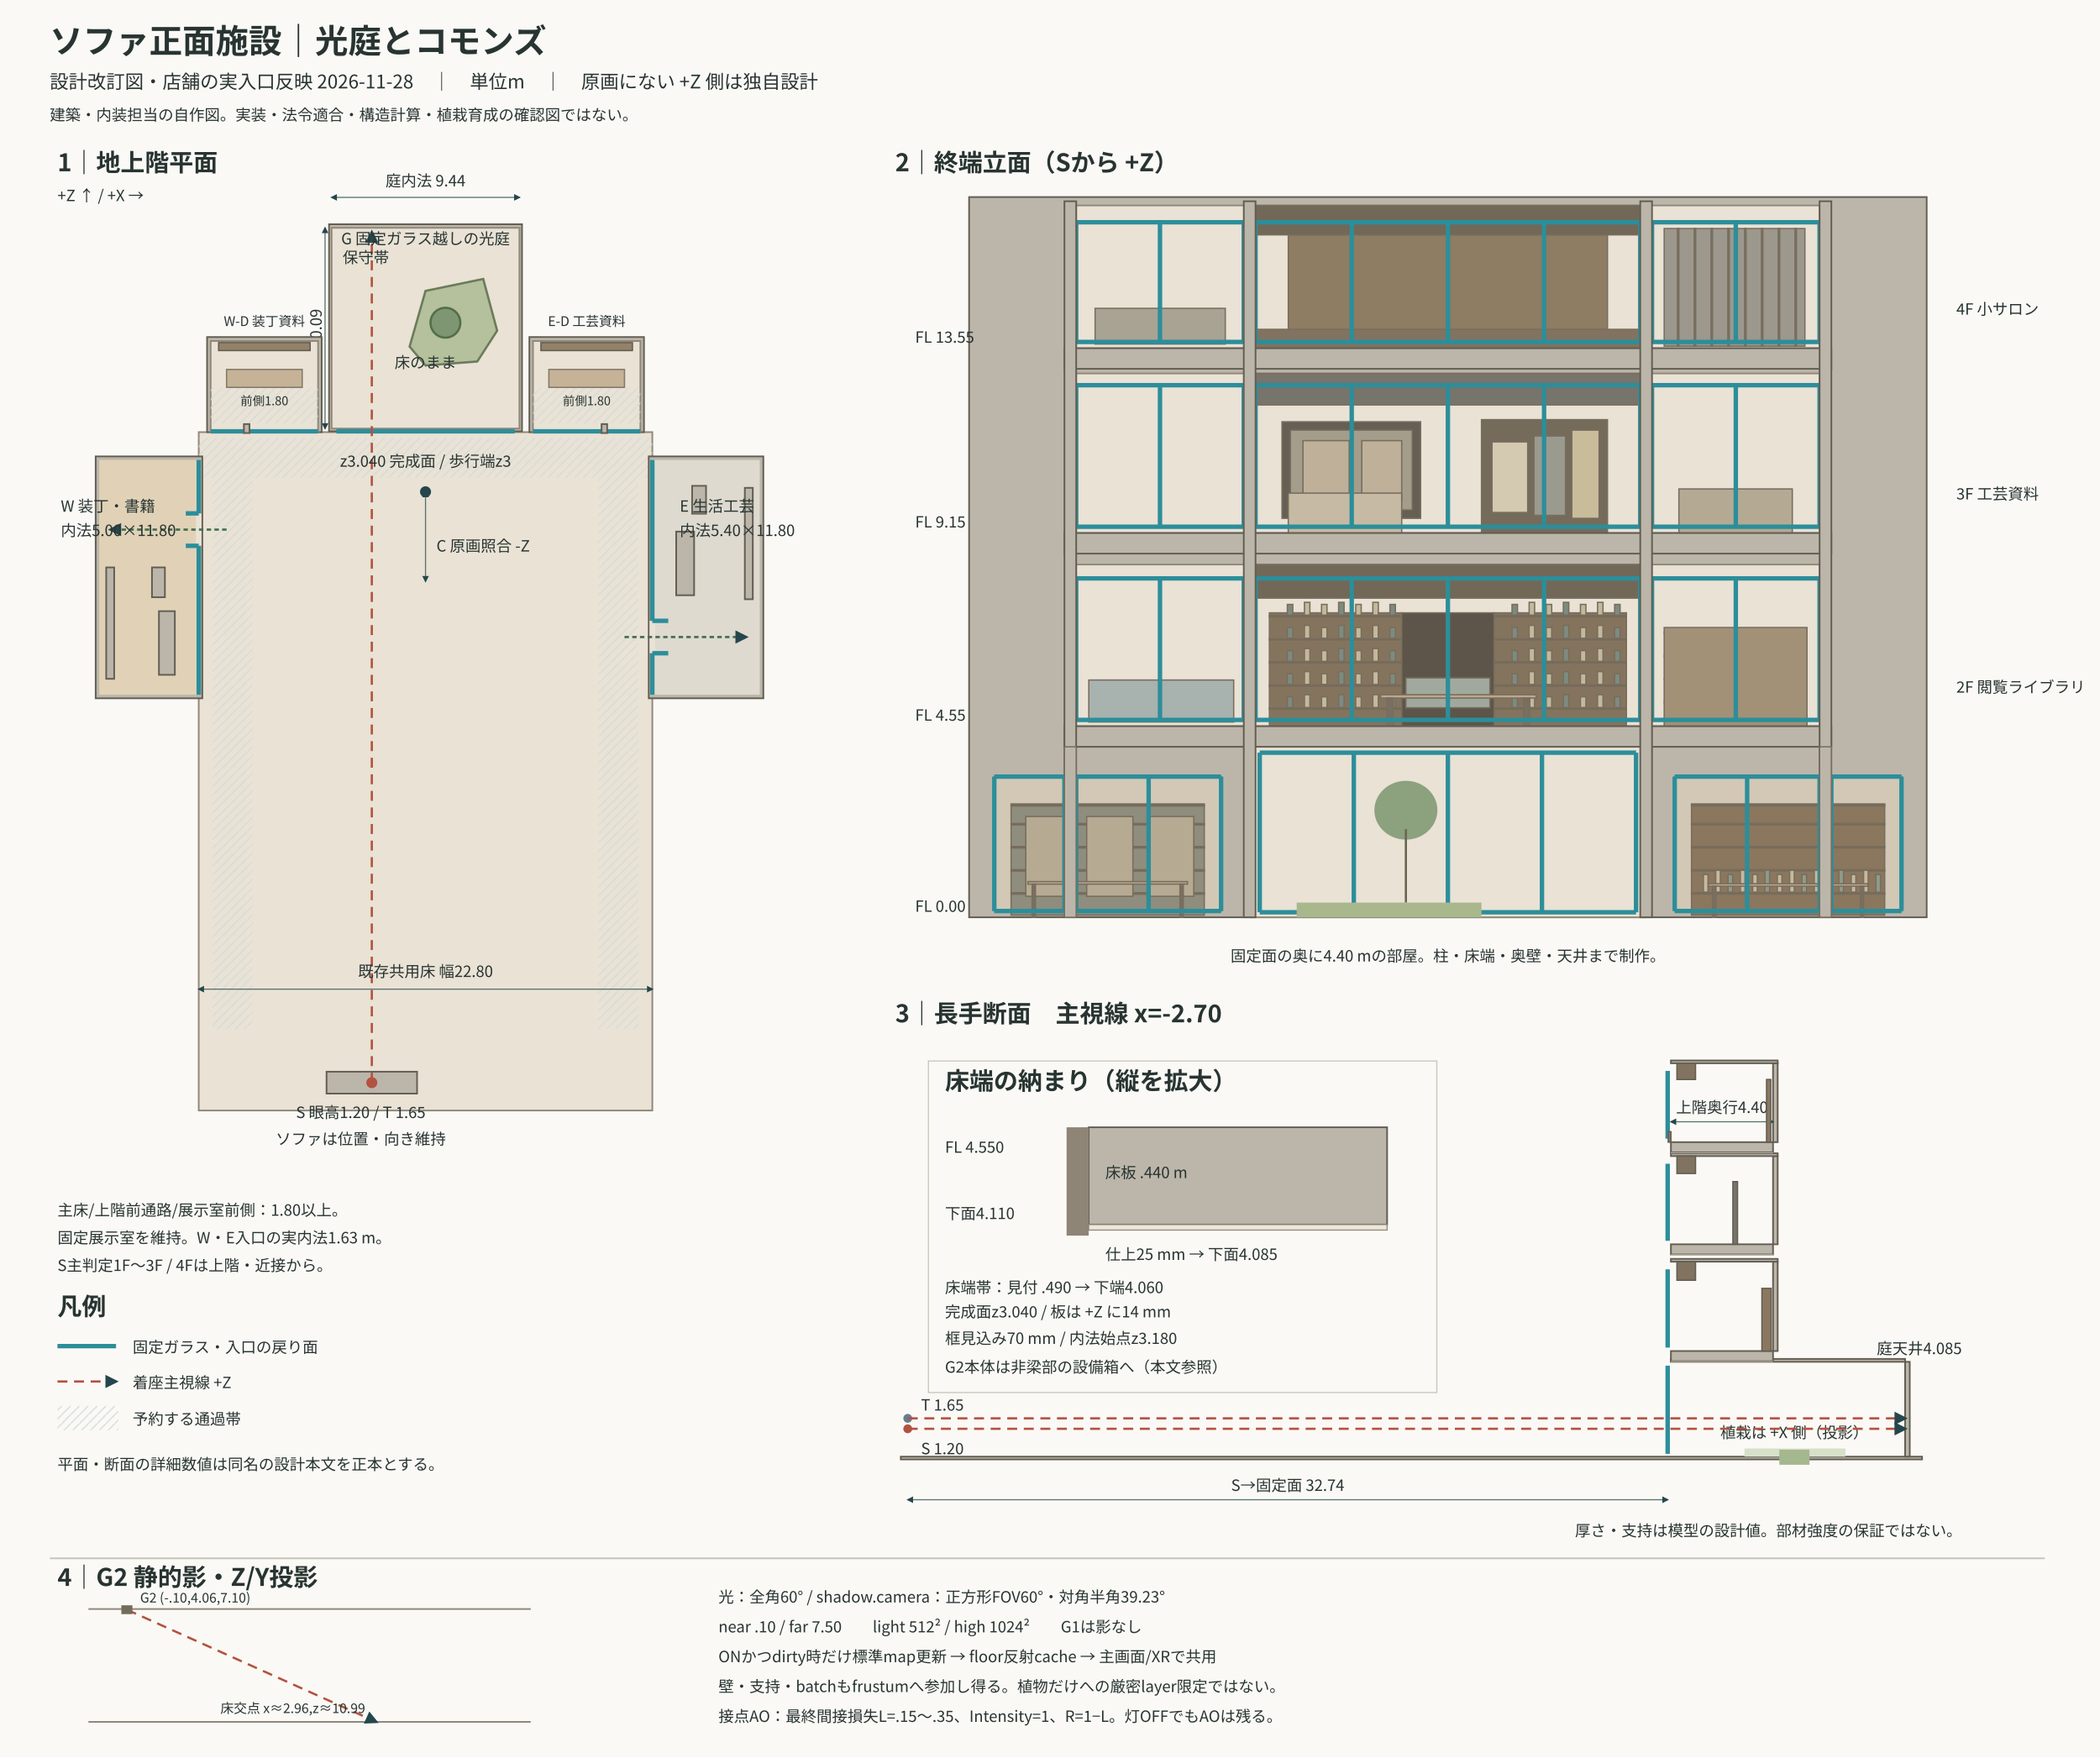
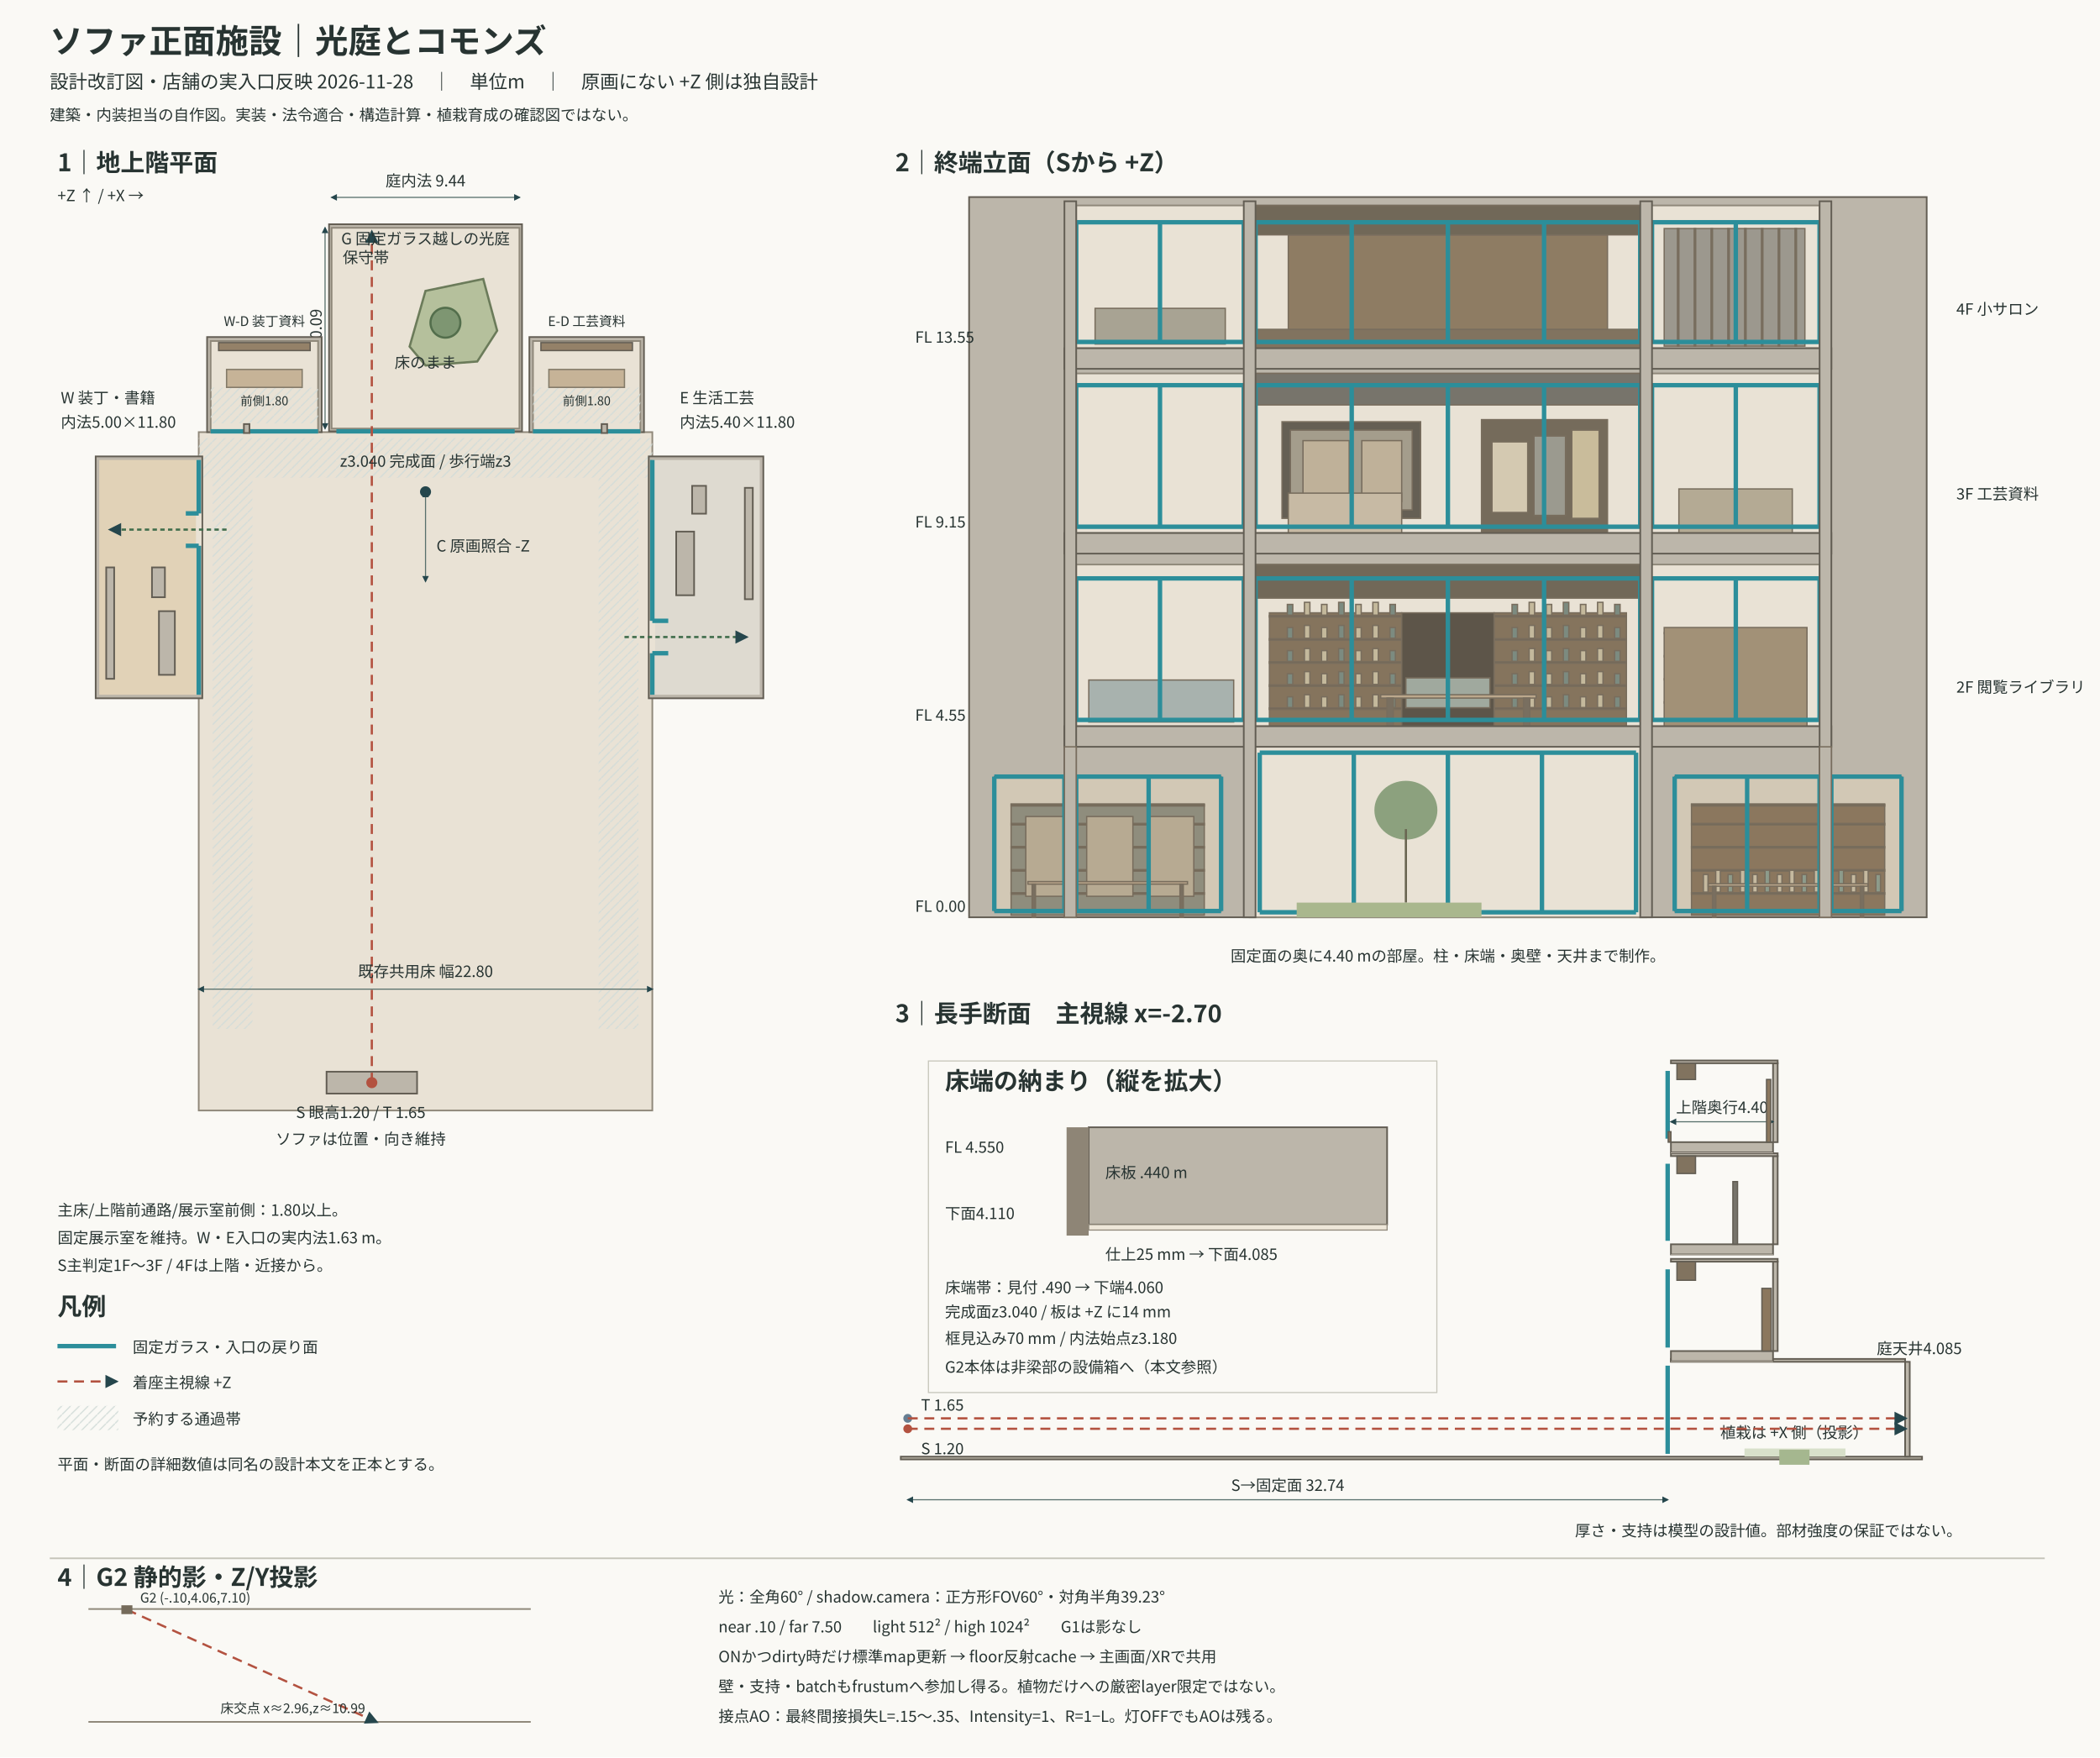
<svg xmlns="http://www.w3.org/2000/svg" width="1900" height="1590" viewBox="0 0 1900 1590">
  <defs>
    <marker id="a" viewBox="0 0 10 10" refX="8" refY="5" markerWidth="6" markerHeight="6" orient="auto-start-reverse">
      <path d="M0 0L10 5L0 10z" fill="#25464c" />
    </marker>
    <pattern id="h" width="8" height="8" patternUnits="userSpaceOnUse">
      <path d="M0 8L8 0" stroke="#d2dcd9" stroke-width="1" />
    </pattern>
  </defs>
  <style>text{font-family:"Hiragino Kaku Gothic ProN","Noto Sans CJK JP",sans-serif;fill:#283432;font-size:17px} .small{font-size:14px} .title{font-size:30px;font-weight:700}.head{font-size:22px;font-weight:700}.dim{stroke:#58706c;stroke-width:1;fill:none;marker-start:url(#a);marker-end:url(#a)}.wall{fill:#bcb6aa;stroke:#625d53;stroke-width:1.5}.glass{stroke:#2c8e9a;stroke-width:4;fill:none}.floor{fill:#e9e2d5;stroke:#8f887a;stroke-width:1.5}.sight{stroke:#b35240;stroke-width:2;stroke-dasharray:9 6;fill:none;marker-end:url(#a)}</style>
  <rect width="1900" height="1590" fill="#faf9f5" />
  <text x="45.0" y="48.0" class="title" text-anchor="start">ソファ正面施設｜光庭とコモンズ</text>
  <text x="45.0" y="80.0" class="" text-anchor="start">設計改訂図・店舗の実入口反映 2026-11-28　｜　単位m　｜　原画にない +Z 側は独自設計</text>
  <text x="45.0" y="109.0" class="small" text-anchor="start">建築・内装担当の自作図。実装・法令適合・構造計算・植栽育成の確認図ではない。</text>
  <text x="52.0" y="155.0" class="head" text-anchor="start">1｜地上階平面</text>
  <text x="52.0" y="182.0" class="small" text-anchor="start">+Z ↑ / +X →</text>
  <rect x="179.80" y="391.00" width="410.40" height="613.80" class="floor" />
  <rect x="297.70" y="202.90" width="174.60" height="187.38" class="wall" />
  <rect x="300.04" y="206.14" width="169.92" height="181.62" class="floor" />
  <line x1="304.36" y1="390.28" x2="465.64" y2="390.28" class="glass" />
  <polygon points="370.60,313.60 385.00,330.70 431.80,327.10 449.80,299.20 437.20,252.40 385.00,263.20" fill="#b5c09c" stroke="#6b7b5a" stroke-width="2" />
  <circle cx="403.00" cy="292.00" r="13.50" fill="#7e9672" stroke="#536e4c" stroke-width="2" />
  <rect x="391.30" y="280.30" width="23.40" height="23.40" class="" fill="none" />
  <rect x="179.80" y="396.40" width="410.40" height="36.00" class="" fill="url(#h)" />
  <rect x="192.40" y="432.40" width="36.00" height="498.60" class="" fill="url(#h)" />
  <rect x="541.60" y="432.40" width="36.00" height="498.60" class="" fill="url(#h)" />
  <rect x="86.56" y="412.96" width="96.48" height="218.88" class="wall" />
  <rect x="89.80" y="416.20" width="90.00" height="212.40" class="" fill="#e1d2b7" />
  <rect x="177.30" y="464.53" width="5.00" height="29.34" fill="#e9e2d5" />
  <line x1="179.80" y1="628.60" x2="179.80" y2="493.87" class="glass" />
  <line x1="179.80" y1="464.53" x2="179.80" y2="416.20" class="glass" />
  <line x1="179.80" y1="464.53" x2="168.10" y2="464.53" class="glass" />
  <line x1="179.80" y1="493.87" x2="168.10" y2="493.87" class="glass" />
  <line x1="205" y1="479.20" x2="100" y2="479.20" stroke="#416d4c" stroke-width="2" stroke-dasharray="4 3" marker-end="url(#a)" />
  <rect x="586.96" y="412.96" width="103.68" height="218.88" class="wall" />
  <rect x="590.20" y="416.20" width="97.20" height="212.40" class="" fill="#dedad0" />
  <rect x="587.70" y="561.73" width="5.00" height="29.34" fill="#e9e2d5" />
  <line x1="590.20" y1="628.60" x2="590.20" y2="591.07" class="glass" />
  <line x1="590.20" y1="561.73" x2="590.20" y2="416.20" class="glass" />
  <line x1="590.20" y1="561.73" x2="604.60" y2="561.73" class="glass" />
  <line x1="590.20" y1="591.07" x2="604.60" y2="591.07" class="glass" />
  <line x1="565" y1="576.40" x2="675" y2="576.40" stroke="#416d4c" stroke-width="2" stroke-dasharray="4 3" marker-end="url(#a)" />
  <rect x="143.80" y="553.00" width="14.40" height="57.60" class="wall" />
  <rect x="137.50" y="513.40" width="11.70" height="27.00" class="wall" />
  <rect x="96.10" y="513.40" width="7.20" height="100.80" class="wall" />
  <rect x="611.80" y="481.00" width="16.20" height="57.60" class="wall" />
  <rect x="626.20" y="439.60" width="12.60" height="25.20" class="wall" />
  <rect x="673.90" y="441.40" width="7.20" height="100.80" class="wall" />
  <rect x="295.45" y="969.70" width="81.90" height="19.80" class="wall" />
  <circle cx="336.40" cy="979.60" r="5" fill="#b35240" />
  <line x1="336.40" y1="979.60" x2="336.40" y2="210.10" class="sight" />
  <text x="326.4" y="1011.6" class="small" text-anchor="middle">S 眼高1.20 / T 1.65</text>
  <text x="326.4" y="1035.6" class="small" text-anchor="middle">ソファは位置・向き維持</text>
  <circle cx="385.00" cy="445.00" r="5" fill="#25464c" />
  <line x1="385.00" y1="445.00" x2="385.00" y2="526.00" class="dim" />
  <text x="394.9" y="499.0" class="small" text-anchor="start">C 原画照合 -Z</text>
-   <text x="55.0" y="463.0" class="small" text-anchor="start">W 装丁・書籍</text>
-   <text x="55.0" y="485.0" class="small" text-anchor="start">内法5.00×11.80</text>
-   <text x="615.0" y="463.0" class="small" text-anchor="start">E 生活工芸</text>
-   <text x="615.0" y="485.0" class="small" text-anchor="start">内法5.40×11.80</text>
+   <text x="55.0" y="365.0" class="small" text-anchor="start">W 装丁・書籍</text>
+   <text x="55.0" y="387.0" class="small" text-anchor="start">内法5.00×11.80</text>
+   <text x="615.0" y="365.0" class="small" text-anchor="start">E 生活工芸</text>
+   <text x="615.0" y="387.0" class="small" text-anchor="start">内法5.40×11.80</text>
  <text x="385.0" y="221.0" class="small" text-anchor="middle">G 固定ガラス越しの光庭</text>
  <text x="385.0" y="422.3" class="small" text-anchor="middle">z3.040 完成面 / 歩行端z3</text>
  <text x="385.0" y="333.0" class="small" text-anchor="middle">床のまま</text>
  <text x="331.0" y="238.0" class="small" text-anchor="middle">保守帯</text>
  <line x1="179.80" y1="895.00" x2="590.20" y2="895.00" class="dim" />
  <text x="385.0" y="884.0" class="small" text-anchor="middle">既存共用床 幅22.80</text>
  <line x1="300.04" y1="178.60" x2="469.96" y2="178.60" class="dim" />
  <text x="385.0" y="168.6" class="small" text-anchor="middle">庭内法 9.44</text>
  <line x1="294.1" y1="387.76" x2="294.1" y2="206.14" class="dim" />
  <text x="291" y="297" class="small" text-anchor="middle" transform="rotate(-90 291 297)">10.09</text>
  <text x="52.0" y="1100.0" class="small" text-anchor="start">主床/上階前通路/展示室前側：1.80以上。</text>
  <text x="52.0" y="1125.0" class="small" text-anchor="start">固定展示室を維持。W・E入口の実内法1.63 m。</text>
  <text x="52.0" y="1150.0" class="small" text-anchor="start">S主判定1F〜3F / 4Fは上階・近接から。</text>
  <text x="52.0" y="1190.0" class="head" text-anchor="start">凡例</text>
  <line x1="52.00" y1="1218.00" x2="105.00" y2="1218.00" class="glass" />
  <text x="120.0" y="1224.0" class="small" text-anchor="start">固定ガラス・入口の戻り面</text>
  <line x1="52.00" y1="1250.00" x2="105.00" y2="1250.00" class="sight" />
  <text x="120.0" y="1256.0" class="small" text-anchor="start">着座主視線 +Z</text>
  <rect x="52.00" y="1272.00" width="55.00" height="22.00" class="" fill="url(#h)" />
  <text x="120.0" y="1289.0" class="small" text-anchor="start">予約する通過帯</text>
  <text x="52.0" y="1330.0" class="small" text-anchor="start">平面・断面の詳細数値は同名の設計本文を正本とする。</text>
  <text x="810.0" y="155.0" class="head" text-anchor="start">2｜終端立面（Sから +Z）</text>
  <rect x="876.80" y="178.30" width="866.40" height="651.70" class="wall" />
  <rect x="1130.64" y="674.77" width="358.72" height="155.23" class="floor" />
  <line x1="1139.76" y1="681.04" x2="1480.24" y2="681.04" class="glass" />
  <line x1="1139.76" y1="825.44" x2="1480.24" y2="825.44" class="glass" />
  <line x1="1480.24" y1="825.44" x2="1480.24" y2="681.04" class="glass" />
  <line x1="1395.12" y1="825.44" x2="1395.12" y2="681.04" class="glass" />
  <line x1="1310.00" y1="825.44" x2="1310.00" y2="681.04" class="glass" />
  <line x1="1224.88" y1="825.44" x2="1224.88" y2="681.04" class="glass" />
  <line x1="1139.76" y1="825.44" x2="1139.76" y2="681.04" class="glass" />
  <ellipse cx="1272.00" cy="733.10" rx="28.50" ry="26.60" fill="#8ca17e" />
  <line x1="1272.00" y1="816.70" x2="1272.00" y2="750.20" class="" stroke="#6a6652" stroke-width="2" />
  <rect x="1173.20" y="816.70" width="167.20" height="13.30" class="" fill="#a9b78d" />
  <rect x="973.70" y="510.80" width="672.60" height="146.30" class="floor" />
  <rect x="1505.70" y="634.87" width="129.20" height="1.33" fill="#847761" stroke="#837a68" stroke-width="1" />
  <rect x="1505.70" y="613.97" width="129.20" height="1.33" fill="#847761" stroke="#837a68" stroke-width="1" />
  <rect x="1505.70" y="593.07" width="129.20" height="1.33" fill="#847761" stroke="#837a68" stroke-width="1" />
  <rect x="1505.70" y="572.17" width="129.20" height="1.33" fill="#847761" stroke="#837a68" stroke-width="1" />
  <g id="refined-reading-joinery">
    <rect x="1505.700" y="567.800" width="129.200" height="89.300" fill="#a29177" stroke="#786d5d" stroke-width="1.2" />
    <rect x="1351.800" y="554.500" width="119.700" height="102.600" fill="#85745d" stroke="#786d5d" stroke-width="1.2" />
    <rect x="1351.800" y="640.570" width="119.700" height="1.330" fill="#625646" stroke="#786d5d" stroke-width="1.2" />
    <rect x="1460.860" y="630.500" width="4.940" height="9.690" fill="#7c8b80" stroke="#786d5d" stroke-width="1.2" />
    <rect x="1445.389" y="628.600" width="4.940" height="11.590" fill="#c4b99c" stroke="#786d5d" stroke-width="1.2" />
    <rect x="1429.917" y="630.500" width="4.940" height="9.690" fill="#c4b99c" stroke="#786d5d" stroke-width="1.2" />
    <rect x="1414.446" y="628.600" width="4.940" height="11.590" fill="#7c8b80" stroke="#786d5d" stroke-width="1.2" />
    <rect x="1398.974" y="630.500" width="4.940" height="9.690" fill="#c4b99c" stroke="#786d5d" stroke-width="1.2" />
    <rect x="1383.503" y="628.600" width="4.940" height="11.590" fill="#c4b99c" stroke="#786d5d" stroke-width="1.2" />
    <rect x="1368.031" y="630.500" width="4.940" height="9.690" fill="#7c8b80" stroke="#786d5d" stroke-width="1.2" />
    <rect x="1351.800" y="619.670" width="119.700" height="1.330" fill="#625646" stroke="#786d5d" stroke-width="1.2" />
    <rect x="1460.860" y="609.600" width="4.940" height="9.690" fill="#7c8b80" stroke="#786d5d" stroke-width="1.2" />
    <rect x="1445.389" y="607.700" width="4.940" height="11.590" fill="#c4b99c" stroke="#786d5d" stroke-width="1.2" />
    <rect x="1429.917" y="609.600" width="4.940" height="9.690" fill="#c4b99c" stroke="#786d5d" stroke-width="1.2" />
    <rect x="1414.446" y="607.700" width="4.940" height="11.590" fill="#7c8b80" stroke="#786d5d" stroke-width="1.2" />
    <rect x="1398.974" y="609.600" width="4.940" height="9.690" fill="#c4b99c" stroke="#786d5d" stroke-width="1.2" />
    <rect x="1383.503" y="607.700" width="4.940" height="11.590" fill="#c4b99c" stroke="#786d5d" stroke-width="1.2" />
    <rect x="1368.031" y="609.600" width="4.940" height="9.690" fill="#7c8b80" stroke="#786d5d" stroke-width="1.2" />
    <rect x="1351.800" y="598.770" width="119.700" height="1.330" fill="#625646" stroke="#786d5d" stroke-width="1.2" />
    <rect x="1460.860" y="588.700" width="4.940" height="9.690" fill="#7c8b80" stroke="#786d5d" stroke-width="1.2" />
    <rect x="1445.389" y="586.800" width="4.940" height="11.590" fill="#c4b99c" stroke="#786d5d" stroke-width="1.2" />
    <rect x="1429.917" y="588.700" width="4.940" height="9.690" fill="#c4b99c" stroke="#786d5d" stroke-width="1.2" />
    <rect x="1414.446" y="586.800" width="4.940" height="11.590" fill="#7c8b80" stroke="#786d5d" stroke-width="1.2" />
    <rect x="1398.974" y="588.700" width="4.940" height="9.690" fill="#c4b99c" stroke="#786d5d" stroke-width="1.2" />
    <rect x="1383.503" y="586.800" width="4.940" height="11.590" fill="#c4b99c" stroke="#786d5d" stroke-width="1.2" />
    <rect x="1368.031" y="588.700" width="4.940" height="9.690" fill="#7c8b80" stroke="#786d5d" stroke-width="1.2" />
    <rect x="1351.800" y="577.870" width="119.700" height="1.330" fill="#625646" stroke="#786d5d" stroke-width="1.2" />
    <rect x="1460.860" y="567.800" width="4.940" height="9.690" fill="#7c8b80" stroke="#786d5d" stroke-width="1.2" />
    <rect x="1445.389" y="565.900" width="4.940" height="11.590" fill="#c4b99c" stroke="#786d5d" stroke-width="1.2" />
    <rect x="1429.917" y="567.800" width="4.940" height="9.690" fill="#c4b99c" stroke="#786d5d" stroke-width="1.2" />
    <rect x="1414.446" y="565.900" width="4.940" height="11.590" fill="#7c8b80" stroke="#786d5d" stroke-width="1.2" />
    <rect x="1398.974" y="567.800" width="4.940" height="9.690" fill="#c4b99c" stroke="#786d5d" stroke-width="1.2" />
    <rect x="1383.503" y="565.900" width="4.940" height="11.590" fill="#c4b99c" stroke="#786d5d" stroke-width="1.2" />
    <rect x="1368.031" y="567.800" width="4.940" height="9.690" fill="#7c8b80" stroke="#786d5d" stroke-width="1.2" />
    <rect x="1351.800" y="556.970" width="119.700" height="1.330" fill="#625646" stroke="#786d5d" stroke-width="1.2" />
    <rect x="1460.860" y="546.900" width="4.940" height="9.690" fill="#7c8b80" stroke="#786d5d" stroke-width="1.2" />
    <rect x="1445.389" y="545.000" width="4.940" height="11.590" fill="#c4b99c" stroke="#786d5d" stroke-width="1.2" />
    <rect x="1429.917" y="546.900" width="4.940" height="9.690" fill="#c4b99c" stroke="#786d5d" stroke-width="1.2" />
    <rect x="1414.446" y="545.000" width="4.940" height="11.590" fill="#7c8b80" stroke="#786d5d" stroke-width="1.2" />
    <rect x="1398.974" y="546.900" width="4.940" height="9.690" fill="#c4b99c" stroke="#786d5d" stroke-width="1.2" />
    <rect x="1383.503" y="545.000" width="4.940" height="11.590" fill="#c4b99c" stroke="#786d5d" stroke-width="1.2" />
    <rect x="1368.031" y="546.900" width="4.940" height="9.690" fill="#7c8b80" stroke="#786d5d" stroke-width="1.2" />
    <rect x="1148.500" y="554.500" width="119.700" height="102.600" fill="#85745d" stroke="#786d5d" stroke-width="1.2" />
    <rect x="1148.500" y="640.570" width="119.700" height="1.330" fill="#625646" stroke="#786d5d" stroke-width="1.2" />
    <rect x="1257.560" y="630.500" width="4.940" height="9.690" fill="#7c8b80" stroke="#786d5d" stroke-width="1.2" />
    <rect x="1242.089" y="628.600" width="4.940" height="11.590" fill="#c4b99c" stroke="#786d5d" stroke-width="1.2" />
    <rect x="1226.617" y="630.500" width="4.940" height="9.690" fill="#c4b99c" stroke="#786d5d" stroke-width="1.2" />
    <rect x="1211.146" y="628.600" width="4.940" height="11.590" fill="#7c8b80" stroke="#786d5d" stroke-width="1.2" />
    <rect x="1195.674" y="630.500" width="4.940" height="9.690" fill="#c4b99c" stroke="#786d5d" stroke-width="1.2" />
    <rect x="1180.203" y="628.600" width="4.940" height="11.590" fill="#c4b99c" stroke="#786d5d" stroke-width="1.2" />
    <rect x="1164.731" y="630.500" width="4.940" height="9.690" fill="#7c8b80" stroke="#786d5d" stroke-width="1.2" />
    <rect x="1148.500" y="619.670" width="119.700" height="1.330" fill="#625646" stroke="#786d5d" stroke-width="1.2" />
    <rect x="1257.560" y="609.600" width="4.940" height="9.690" fill="#7c8b80" stroke="#786d5d" stroke-width="1.2" />
    <rect x="1242.089" y="607.700" width="4.940" height="11.590" fill="#c4b99c" stroke="#786d5d" stroke-width="1.2" />
    <rect x="1226.617" y="609.600" width="4.940" height="9.690" fill="#c4b99c" stroke="#786d5d" stroke-width="1.2" />
    <rect x="1211.146" y="607.700" width="4.940" height="11.590" fill="#7c8b80" stroke="#786d5d" stroke-width="1.2" />
    <rect x="1195.674" y="609.600" width="4.940" height="9.690" fill="#c4b99c" stroke="#786d5d" stroke-width="1.2" />
    <rect x="1180.203" y="607.700" width="4.940" height="11.590" fill="#c4b99c" stroke="#786d5d" stroke-width="1.2" />
    <rect x="1164.731" y="609.600" width="4.940" height="9.690" fill="#7c8b80" stroke="#786d5d" stroke-width="1.2" />
    <rect x="1148.500" y="598.770" width="119.700" height="1.330" fill="#625646" stroke="#786d5d" stroke-width="1.2" />
    <rect x="1257.560" y="588.700" width="4.940" height="9.690" fill="#7c8b80" stroke="#786d5d" stroke-width="1.2" />
    <rect x="1242.089" y="586.800" width="4.940" height="11.590" fill="#c4b99c" stroke="#786d5d" stroke-width="1.2" />
    <rect x="1226.617" y="588.700" width="4.940" height="9.690" fill="#c4b99c" stroke="#786d5d" stroke-width="1.2" />
    <rect x="1211.146" y="586.800" width="4.940" height="11.590" fill="#7c8b80" stroke="#786d5d" stroke-width="1.2" />
    <rect x="1195.674" y="588.700" width="4.940" height="9.690" fill="#c4b99c" stroke="#786d5d" stroke-width="1.2" />
    <rect x="1180.203" y="586.800" width="4.940" height="11.590" fill="#c4b99c" stroke="#786d5d" stroke-width="1.2" />
    <rect x="1164.731" y="588.700" width="4.940" height="9.690" fill="#7c8b80" stroke="#786d5d" stroke-width="1.2" />
    <rect x="1148.500" y="577.870" width="119.700" height="1.330" fill="#625646" stroke="#786d5d" stroke-width="1.2" />
    <rect x="1257.560" y="567.800" width="4.940" height="9.690" fill="#7c8b80" stroke="#786d5d" stroke-width="1.2" />
    <rect x="1242.089" y="565.900" width="4.940" height="11.590" fill="#c4b99c" stroke="#786d5d" stroke-width="1.2" />
    <rect x="1226.617" y="567.800" width="4.940" height="9.690" fill="#c4b99c" stroke="#786d5d" stroke-width="1.2" />
    <rect x="1211.146" y="565.900" width="4.940" height="11.590" fill="#7c8b80" stroke="#786d5d" stroke-width="1.2" />
    <rect x="1195.674" y="567.800" width="4.940" height="9.690" fill="#c4b99c" stroke="#786d5d" stroke-width="1.2" />
    <rect x="1180.203" y="565.900" width="4.940" height="11.590" fill="#c4b99c" stroke="#786d5d" stroke-width="1.2" />
    <rect x="1164.731" y="567.800" width="4.940" height="9.690" fill="#7c8b80" stroke="#786d5d" stroke-width="1.2" />
    <rect x="1148.500" y="556.970" width="119.700" height="1.330" fill="#625646" stroke="#786d5d" stroke-width="1.2" />
    <rect x="1257.560" y="546.900" width="4.940" height="9.690" fill="#7c8b80" stroke="#786d5d" stroke-width="1.2" />
    <rect x="1242.089" y="545.000" width="4.940" height="11.590" fill="#c4b99c" stroke="#786d5d" stroke-width="1.2" />
    <rect x="1226.617" y="546.900" width="4.940" height="9.690" fill="#c4b99c" stroke="#786d5d" stroke-width="1.2" />
    <rect x="1211.146" y="545.000" width="4.940" height="11.590" fill="#7c8b80" stroke="#786d5d" stroke-width="1.2" />
    <rect x="1195.674" y="546.900" width="4.940" height="9.690" fill="#c4b99c" stroke="#786d5d" stroke-width="1.2" />
    <rect x="1180.203" y="545.000" width="4.940" height="11.590" fill="#c4b99c" stroke="#786d5d" stroke-width="1.2" />
    <rect x="1164.731" y="546.900" width="4.940" height="9.690" fill="#7c8b80" stroke="#786d5d" stroke-width="1.2" />
    <rect x="1268.200" y="554.500" width="83.600" height="102.600" fill="#5d5549" stroke="#786d5d" stroke-width="1.2" />
    <rect x="1272.000" y="613.400" width="76.000" height="26.980" fill="#a0a99e" stroke="#786d5d" stroke-width="1.2" />
    <rect x="1249.200" y="628.600" width="140.600" height="3.040" fill="#bca88c" stroke="#786d5d" stroke-width="1.2" />
    <rect x="1378.400" y="631.640" width="5.700" height="25.460" fill="#796f60" stroke="#786d5d" stroke-width="1.2" />
    <rect x="1254.900" y="631.640" width="5.700" height="25.460" fill="#796f60" stroke="#786d5d" stroke-width="1.2" />
    <rect x="985.100" y="615.300" width="131.100" height="38.000" fill="#a8b2ae" stroke="#786d5d" stroke-width="1.2" />
    <rect x="1135.960" y="510.800" width="348.080" height="30.400" fill="#716858" stroke="#786d5d" stroke-width="1.2" />
  </g>
  <line x1="1646.30" y1="651.40" x2="1646.30" y2="523.34" class="glass" />
  <line x1="1570.49" y1="651.40" x2="1570.49" y2="523.34" class="glass" />
  <line x1="1494.68" y1="651.40" x2="1494.68" y2="523.34" class="glass" />
  <line x1="1484.04" y1="651.40" x2="1484.04" y2="523.34" class="glass" />
  <line x1="1397.02" y1="651.40" x2="1397.02" y2="523.34" class="glass" />
  <line x1="1310.00" y1="651.40" x2="1310.00" y2="523.34" class="glass" />
  <line x1="1222.98" y1="651.40" x2="1222.98" y2="523.34" class="glass" />
  <line x1="1135.96" y1="651.40" x2="1135.96" y2="523.34" class="glass" />
  <line x1="1125.32" y1="651.40" x2="1125.32" y2="523.34" class="glass" />
  <line x1="1049.51" y1="651.40" x2="1049.51" y2="523.34" class="glass" />
  <line x1="973.70" y1="651.40" x2="973.70" y2="523.34" class="glass" />
  <line x1="973.70" y1="651.40" x2="1646.30" y2="651.40" class="glass" />
  <line x1="973.70" y1="523.34" x2="1646.30" y2="523.34" class="glass" />
  <rect x="963.06" y="657.10" width="693.88" height="18.62" class="wall" />
  <text x="1770.0" y="626.7" class="small" text-anchor="start">2F 閲覧ライブラリ</text>
  <rect x="973.70" y="337.90" width="672.60" height="144.40" class="floor" />
  <g id="refined-gallery-joinery">
    <rect x="1340.400" y="379.700" width="114.000" height="102.600" fill="#756b5b" stroke="#786d5d" stroke-width="1.2" />
    <rect x="1422.100" y="389.200" width="24.700" height="79.800" fill="#c9bc9b" stroke="#786d5d" stroke-width="1.2" />
    <rect x="1387.900" y="394.520" width="28.500" height="71.820" fill="#9b9a8f" stroke="#786d5d" stroke-width="1.2" />
    <rect x="1349.900" y="399.840" width="32.300" height="63.840" fill="#d4c9b1" stroke="#786d5d" stroke-width="1.2" />
    <rect x="1159.900" y="381.600" width="125.400" height="87.400" fill="#655f54" stroke="#786d5d" stroke-width="1.2" />
    <rect x="1167.500" y="389.200" width="110.200" height="72.200" fill="#a49d8c" stroke="#786d5d" stroke-width="1.2" />
    <rect x="1232.100" y="398.700" width="36.100" height="55.100" fill="#bfb199" stroke="#786d5d" stroke-width="1.2" />
    <rect x="1178.900" y="398.700" width="41.800" height="55.100" fill="#bfb199" stroke="#786d5d" stroke-width="1.2" />
    <rect x="1519.000" y="442.400" width="102.600" height="39.900" fill="#b4aa94" stroke="#786d5d" stroke-width="1.2" />
    <rect x="1165.600" y="446.200" width="102.600" height="36.100" fill="#c7baa4" stroke="#786d5d" stroke-width="1.2" />
    <rect x="1135.960" y="337.900" width="348.080" height="28.500" fill="#77746b" stroke="#786d5d" stroke-width="1.2" />
  </g>
  <line x1="1646.30" y1="476.60" x2="1646.30" y2="348.54" class="glass" />
  <line x1="1570.49" y1="476.60" x2="1570.49" y2="348.54" class="glass" />
  <line x1="1494.68" y1="476.60" x2="1494.68" y2="348.54" class="glass" />
  <line x1="1484.04" y1="476.60" x2="1484.04" y2="348.54" class="glass" />
  <line x1="1397.02" y1="476.60" x2="1397.02" y2="348.54" class="glass" />
  <line x1="1310.00" y1="476.60" x2="1310.00" y2="348.54" class="glass" />
  <line x1="1222.98" y1="476.60" x2="1222.98" y2="348.54" class="glass" />
  <line x1="1135.96" y1="476.60" x2="1135.96" y2="348.54" class="glass" />
  <line x1="1125.32" y1="476.60" x2="1125.32" y2="348.54" class="glass" />
  <line x1="1049.51" y1="476.60" x2="1049.51" y2="348.54" class="glass" />
  <line x1="973.70" y1="476.60" x2="973.70" y2="348.54" class="glass" />
  <line x1="973.70" y1="476.60" x2="1646.30" y2="476.60" class="glass" />
  <line x1="973.70" y1="348.54" x2="1646.30" y2="348.54" class="glass" />
  <rect x="963.06" y="482.30" width="693.88" height="18.62" class="wall" />
  <text x="1770.0" y="451.9" class="small" text-anchor="start">3F 工芸資料</text>
  <rect x="973.70" y="185.90" width="672.60" height="129.20" class="floor" />
  <g id="refined-salon-joinery">
    <rect x="1505.700" y="206.800" width="127.300" height="106.400" fill="#9c988e" stroke="#786d5d" stroke-width="1.2" />
    <rect x="1624.070" y="206.800" width="1.330" height="106.400" fill="#747269" stroke="#786d5d" stroke-width="1.2" />
    <rect x="1608.870" y="206.800" width="1.330" height="106.400" fill="#747269" stroke="#786d5d" stroke-width="1.2" />
    <rect x="1593.670" y="206.800" width="1.330" height="106.400" fill="#747269" stroke="#786d5d" stroke-width="1.2" />
    <rect x="1578.470" y="206.800" width="1.330" height="106.400" fill="#747269" stroke="#786d5d" stroke-width="1.2" />
    <rect x="1563.270" y="206.800" width="1.330" height="106.400" fill="#747269" stroke="#786d5d" stroke-width="1.2" />
    <rect x="1548.070" y="206.800" width="1.330" height="106.400" fill="#747269" stroke="#786d5d" stroke-width="1.2" />
    <rect x="1532.870" y="206.800" width="1.330" height="106.400" fill="#747269" stroke="#786d5d" stroke-width="1.2" />
    <rect x="1517.670" y="206.800" width="1.330" height="106.400" fill="#747269" stroke="#786d5d" stroke-width="1.2" />
    <rect x="1165.600" y="212.500" width="288.800" height="102.600" fill="#8e7c63" stroke="#786d5d" stroke-width="1.2" />
    <rect x="990.800" y="279.000" width="117.800" height="32.300" fill="#a8a393" stroke="#786d5d" stroke-width="1.2" />
    <rect x="1135.960" y="298.000" width="348.080" height="17.100" fill="#81735f" stroke="#786d5d" stroke-width="1.2" />
    <rect x="1135.960" y="185.900" width="348.080" height="26.600" fill="#716858" stroke="#786d5d" stroke-width="1.2" />
  </g>
  <line x1="1646.30" y1="309.40" x2="1646.30" y2="201.10" class="glass" />
  <line x1="1570.49" y1="309.40" x2="1570.49" y2="201.10" class="glass" />
  <line x1="1494.68" y1="309.40" x2="1494.68" y2="201.10" class="glass" />
  <line x1="1484.04" y1="309.40" x2="1484.04" y2="201.10" class="glass" />
  <line x1="1397.02" y1="309.40" x2="1397.02" y2="201.10" class="glass" />
  <line x1="1310.00" y1="309.40" x2="1310.00" y2="201.10" class="glass" />
  <line x1="1222.98" y1="309.40" x2="1222.98" y2="201.10" class="glass" />
  <line x1="1135.96" y1="309.40" x2="1135.96" y2="201.10" class="glass" />
  <line x1="1125.32" y1="309.40" x2="1125.32" y2="201.10" class="glass" />
  <line x1="1049.51" y1="309.40" x2="1049.51" y2="201.10" class="glass" />
  <line x1="973.70" y1="309.40" x2="973.70" y2="201.10" class="glass" />
  <line x1="973.70" y1="309.40" x2="1646.30" y2="309.40" class="glass" />
  <line x1="973.70" y1="201.10" x2="1646.30" y2="201.10" class="glass" />
  <rect x="963.06" y="315.10" width="693.88" height="18.62" class="wall" />
  <text x="1770.0" y="284.7" class="small" text-anchor="start">4F 小サロン</text>
  <rect x="1646.30" y="182.10" width="10.64" height="647.90" class="wall" />
  <rect x="1484.04" y="182.10" width="10.64" height="647.90" class="wall" />
  <rect x="1125.32" y="182.10" width="10.64" height="647.90" class="wall" />
  <rect x="963.06" y="182.10" width="10.64" height="647.90" class="wall" />
  <text x="828.0" y="825.0" class="small" text-anchor="start">FL 0.00</text>
  <text x="828.0" y="652.1" class="small" text-anchor="start">FL 4.55</text>
  <text x="828.0" y="477.3" class="small" text-anchor="start">FL 9.15</text>
  <text x="828.0" y="310.1" class="small" text-anchor="start">FL 13.55</text>
  <text x="1310.0" y="870.0" class="small" text-anchor="middle">固定面の奥に4.40 mの部屋。柱・床端・奥壁・天井まで制作。</text>
  <text x="810.0" y="925.0" class="head" text-anchor="start">3｜長手断面　主視線 x=-2.70</text>
  <rect x="815.00" y="1318.00" width="924.00" height="2.52" class="wall" />
  <rect x="1511.78" y="1229.59" width="211.89" height="2.62" class="wall" />
  <rect x="1723.67" y="1232.21" width="4.20" height="85.78" class="wall" />
  <line x1="1508.84" y1="1315.48" x2="1508.84" y2="1235.68" class="glass" />
  <rect x="1511.78" y="1222.45" width="92.40" height="9.24" class="wall" />
  <rect x="1604.18" y="1141.60" width="4.20" height="80.85" class="wall" />
  <rect x="1511.78" y="1139.08" width="96.60" height="2.52" class="wall" />
  <line x1="1508.84" y1="1219.30" x2="1508.84" y2="1148.53" class="glass" />
  <rect x="1511.78" y="1125.85" width="92.40" height="9.24" class="wall" />
  <rect x="1604.18" y="1046.05" width="4.20" height="79.80" class="wall" />
  <rect x="1511.78" y="1043.53" width="96.60" height="2.52" class="wall" />
  <line x1="1508.84" y1="1122.70" x2="1508.84" y2="1052.98" class="glass" />
  <rect x="1511.78" y="1033.45" width="92.40" height="9.24" class="wall" />
  <rect x="1604.18" y="962.05" width="4.20" height="71.40" class="wall" />
  <rect x="1511.78" y="959.53" width="96.60" height="2.52" class="wall" />
  <line x1="1508.84" y1="1030.30" x2="1508.84" y2="968.98" class="glass" />
  <rect x="1578.35" y="1310.65" width="91.35" height="7.35" class="" fill="#d8e0ca" />
  <rect x="1609.85" y="1311.70" width="27.30" height="13.65" class="" fill="#a5b78f" />
  <text x="1623.5" y="1301.2" class="small" text-anchor="middle">植栽は +X 側（投影）</text>
  <circle cx="821.30" cy="1292.80" r="4" fill="#b35240" />
  <line x1="821.30" y1="1292.80" x2="1723.67" y2="1292.80" class="sight" />
  <circle cx="821.30" cy="1283.35" r="4" fill="#667e92" />
  <line x1="821.30" y1="1283.35" x2="1723.67" y2="1283.35" class="sight" />
  <text x="833.3" y="1276.3" class="small" text-anchor="start">T 1.65</text>
  <text x="833.3" y="1315.8" class="small" text-anchor="start">S 1.20</text>
  <line x1="821.30" y1="1357.00" x2="1508.84" y2="1357.00" class="dim" />
  <text x="1165.1" y="1349.0" class="small" text-anchor="middle">S→固定面 32.74</text>
  <line x1="1511.78" y1="1015.00" x2="1604.18" y2="1015.00" class="dim" />
  <text x="1558.0" y="1007.0" class="small" text-anchor="middle">上階奥行4.40</text>
  <text x="1775.0" y="1225.2" class="small" text-anchor="end">庭天井4.085</text>
  <text x="1775.0" y="1390.0" class="small" text-anchor="end">厚さ・支持は模型の設計値。部材強度の保証ではない。</text>
  <rect x="1511.78" y="1231.69" width="92.40" height=".525" fill="#eee7d9" />
  <rect x="1511.78" y="1135.09" width="92.40" height=".525" fill="#eee7d9" />
  <rect x="1511.78" y="1042.69" width="92.40" height=".525" fill="#eee7d9" />
  <rect x="840" y="960" width="460" height="300" fill="#faf9f5" stroke="#c6c5ba" />
  <text x="855" y="986" class="head">床端の納まり（縦を拡大）</text>
  <rect x="985" y="1020" width="270" height="88" class="wall" />
  <rect x="985" y="1108" width="270" height="5" fill="#eee7d9" stroke="#8f887a" />
  <rect x="965" y="1020" width="20" height="98" fill="#8e8576" />
  <text x="855" y="1043" class="small">FL 4.550</text>
  <text x="1000" y="1066" class="small">床板 .440 m</text>
  <text x="855" y="1103" class="small">下面4.110</text>
  <text x="1000" y="1140" class="small">仕上25 mm → 下面4.085</text>
  <text x="855" y="1170" class="small">床端帯：見付 .490 → 下端4.060</text>
  <text x="855" y="1192" class="small">完成面z3.040 / 板は +Z に14 mm</text>
  <text x="855" y="1216" class="small">框見込み70 mm / 内法始点z3.180</text>
  <text x="855" y="1242" class="small">G2本体は非梁部の設備箱へ（本文参照）</text>
  <g id="refined-ground-display-plan">
    <rect x="187.360" y="304.960" width="103.680" height="86.040" class="wall" />
    <rect x="190.600" y="308.560" width="97.200" height="82.440" class="floor" />
    <rect x="190.600" y="350.680" width="97.200" height="32.400" fill="url(#h)" />
    <rect x="197.800" y="310.000" width="82.800" height="7.200" fill="#948168" stroke="#625d53" stroke-width="1.2" />
    <rect x="205.000" y="334.300" width="68.400" height="16.200" fill="#c6b397" stroke="#837a68" stroke-width="1.2" />
    <line x1="190.600" y1="390.280" x2="220.660" y2="390.280" class="glass" />
    <line x1="225.700" y1="390.280" x2="287.800" y2="390.280" class="glass" />
    <rect x="220.660" y="383.710" width="5.040" height="8.100" class="wall" />
    <text x="239.2" y="294.96" class="small" text-anchor="middle" style="font-size:12px">W-D 装丁資料</text>
    <text x="239.2" y="366.68" class="small" text-anchor="middle" style="font-size:11px">前側1.80</text>
    <rect x="478.960" y="304.960" width="103.680" height="86.040" class="wall" />
    <rect x="482.200" y="308.560" width="97.200" height="82.440" class="floor" />
    <rect x="482.200" y="350.680" width="97.200" height="32.400" fill="url(#h)" />
    <rect x="489.400" y="310.000" width="82.800" height="7.200" fill="#948168" stroke="#625d53" stroke-width="1.2" />
    <rect x="496.600" y="334.300" width="68.400" height="16.200" fill="#c6b397" stroke="#837a68" stroke-width="1.2" />
    <line x1="482.200" y1="390.280" x2="544.300" y2="390.280" class="glass" />
    <line x1="549.340" y1="390.280" x2="579.400" y2="390.280" class="glass" />
    <rect x="544.300" y="383.710" width="5.040" height="8.100" class="wall" />
    <text x="530.8" y="294.96" class="small" text-anchor="middle" style="font-size:12px">E-D 工芸資料</text>
    <text x="530.8" y="366.68" class="small" text-anchor="middle" style="font-size:11px">前側1.80</text>
  </g>
  <g id="refined-ground-display-elevation">
    <rect x="1515.200" y="702.700" width="205.200" height="121.600" fill="#d2c8b5" stroke="#786d5d" stroke-width="1.2" />
    <rect x="1530.400" y="727.400" width="174.800" height="100.700" fill="#8b775e" stroke="#786d5d" stroke-width="1.2" />
    <rect x="1530.400" y="807.770" width="174.800" height="1.330" fill="#665c4b" stroke="#786d5d" stroke-width="1.2" />
    <rect x="1530.400" y="786.870" width="174.800" height="1.330" fill="#665c4b" stroke="#786d5d" stroke-width="1.2" />
    <rect x="1530.400" y="765.970" width="174.800" height="1.330" fill="#665c4b" stroke="#786d5d" stroke-width="1.2" />
    <rect x="1530.400" y="745.070" width="174.800" height="1.330" fill="#665c4b" stroke="#786d5d" stroke-width="1.2" />
    <rect x="1530.400" y="727.970" width="174.800" height="1.330" fill="#665c4b" stroke="#786d5d" stroke-width="1.2" />
    <rect x="1697.220" y="791.240" width="4.180" height="15.960" fill="#8d9b8b" stroke="#786d5d" stroke-width="1.2" />
    <rect x="1686.073" y="787.440" width="4.180" height="19.760" fill="#c5b99f" stroke="#786d5d" stroke-width="1.2" />
    <rect x="1674.927" y="791.240" width="4.180" height="15.960" fill="#c5b99f" stroke="#786d5d" stroke-width="1.2" />
    <rect x="1663.780" y="787.440" width="4.180" height="19.760" fill="#8d9b8b" stroke="#786d5d" stroke-width="1.2" />
    <rect x="1652.633" y="791.240" width="4.180" height="15.960" fill="#c5b99f" stroke="#786d5d" stroke-width="1.2" />
    <rect x="1641.487" y="787.440" width="4.180" height="19.760" fill="#c5b99f" stroke="#786d5d" stroke-width="1.2" />
    <rect x="1630.340" y="791.240" width="4.180" height="15.960" fill="#8d9b8b" stroke="#786d5d" stroke-width="1.2" />
    <rect x="1619.193" y="787.440" width="4.180" height="19.760" fill="#c5b99f" stroke="#786d5d" stroke-width="1.2" />
    <rect x="1608.047" y="791.240" width="4.180" height="15.960" fill="#c5b99f" stroke="#786d5d" stroke-width="1.2" />
    <rect x="1596.900" y="787.440" width="4.180" height="19.760" fill="#8d9b8b" stroke="#786d5d" stroke-width="1.2" />
    <rect x="1585.753" y="791.240" width="4.180" height="15.960" fill="#c5b99f" stroke="#786d5d" stroke-width="1.2" />
    <rect x="1574.607" y="787.440" width="4.180" height="19.760" fill="#c5b99f" stroke="#786d5d" stroke-width="1.2" />
    <rect x="1563.460" y="791.240" width="4.180" height="15.960" fill="#8d9b8b" stroke="#786d5d" stroke-width="1.2" />
    <rect x="1552.313" y="787.440" width="4.180" height="19.760" fill="#c5b99f" stroke="#786d5d" stroke-width="1.2" />
    <rect x="1541.167" y="791.240" width="4.180" height="15.960" fill="#c5b99f" stroke="#786d5d" stroke-width="1.2" />
    <rect x="1545.600" y="799.600" width="144.400" height="2.280" fill="#bca88c" stroke="#786d5d" stroke-width="1.2" />
    <rect x="1683.160" y="801.880" width="3.040" height="28.120" fill="#796f60" stroke="#786d5d" stroke-width="1.2" />
    <rect x="1549.400" y="801.880" width="3.040" height="28.120" fill="#796f60" stroke="#786d5d" stroke-width="1.2" />
    <line x1="1720.400" y1="824.300" x2="1656.940" y2="824.300" class="glass" />
    <line x1="1720.400" y1="702.700" x2="1656.940" y2="702.700" class="glass" />
    <line x1="1720.400" y1="824.300" x2="1720.400" y2="702.700" class="glass" />
    <line x1="1656.940" y1="824.300" x2="1656.940" y2="702.700" class="glass" />
    <line x1="1646.300" y1="824.300" x2="1515.200" y2="824.300" class="glass" />
    <line x1="1646.300" y1="702.700" x2="1515.200" y2="702.700" class="glass" />
    <line x1="1646.300" y1="824.300" x2="1646.300" y2="702.700" class="glass" />
    <line x1="1580.750" y1="824.300" x2="1580.750" y2="702.700" class="glass" />
    <line x1="1515.200" y1="824.300" x2="1515.200" y2="702.700" class="glass" />
    <rect x="1646.300" y="675.720" width="10.640" height="154.280" fill="#bcb6aa" stroke="#786d5d" stroke-width="1.2" />
    <rect x="899.600" y="702.700" width="205.200" height="121.600" fill="#d2c8b5" stroke="#786d5d" stroke-width="1.2" />
    <rect x="914.800" y="727.400" width="174.800" height="100.700" fill="#8f8d7d" stroke="#786d5d" stroke-width="1.2" />
    <rect x="914.800" y="807.770" width="174.800" height="1.330" fill="#665c4b" stroke="#786d5d" stroke-width="1.2" />
    <rect x="914.800" y="786.870" width="174.800" height="1.330" fill="#665c4b" stroke="#786d5d" stroke-width="1.2" />
    <rect x="914.800" y="765.970" width="174.800" height="1.330" fill="#665c4b" stroke="#786d5d" stroke-width="1.2" />
    <rect x="914.800" y="745.070" width="174.800" height="1.330" fill="#665c4b" stroke="#786d5d" stroke-width="1.2" />
    <rect x="914.800" y="727.970" width="174.800" height="1.330" fill="#665c4b" stroke="#786d5d" stroke-width="1.2" />
    <rect x="1038.300" y="738.800" width="41.800" height="72.200" fill="#b7aa92" stroke="#786d5d" stroke-width="1.2" />
    <rect x="983.200" y="738.800" width="41.800" height="72.200" fill="#b7aa92" stroke="#786d5d" stroke-width="1.2" />
    <rect x="928.100" y="738.800" width="41.800" height="72.200" fill="#b7aa92" stroke="#786d5d" stroke-width="1.2" />
    <rect x="930.000" y="797.700" width="144.400" height="2.280" fill="#bca88c" stroke="#786d5d" stroke-width="1.2" />
    <rect x="1067.560" y="799.980" width="3.040" height="30.020" fill="#796f60" stroke="#786d5d" stroke-width="1.2" />
    <rect x="933.800" y="799.980" width="3.040" height="30.020" fill="#796f60" stroke="#786d5d" stroke-width="1.2" />
    <line x1="1104.800" y1="824.300" x2="973.700" y2="824.300" class="glass" />
    <line x1="1104.800" y1="702.700" x2="973.700" y2="702.700" class="glass" />
    <line x1="1104.800" y1="824.300" x2="1104.800" y2="702.700" class="glass" />
    <line x1="1039.250" y1="824.300" x2="1039.250" y2="702.700" class="glass" />
    <line x1="973.700" y1="824.300" x2="973.700" y2="702.700" class="glass" />
    <line x1="963.060" y1="824.300" x2="899.600" y2="824.300" class="glass" />
    <line x1="963.060" y1="702.700" x2="899.600" y2="702.700" class="glass" />
    <line x1="963.060" y1="824.300" x2="963.060" y2="702.700" class="glass" />
    <line x1="899.600" y1="824.300" x2="899.600" y2="702.700" class="glass" />
    <rect x="963.060" y="675.720" width="10.640" height="154.280" fill="#bcb6aa" stroke="#786d5d" stroke-width="1.2" />
  </g>
  <g id="refined-longitudinal-section">
    <rect x="1517.240" y="1141.600" width="16.800" height="16.800" fill="#81735f" stroke="#625d53" stroke-width="1.2" />
    <rect x="1594.100" y="1165.750" width="8.400" height="56.700" fill="#8b775e" stroke="#625d53" stroke-width="1.2" />
    <rect x="1517.240" y="1046.050" width="16.800" height="15.750" fill="#81735f" stroke="#625d53" stroke-width="1.2" />
    <rect x="1567.850" y="1069.150" width="4.200" height="56.700" fill="#77746b" stroke="#625d53" stroke-width="1.2" />
    <rect x="1517.240" y="962.050" width="16.800" height="14.700" fill="#81735f" stroke="#625d53" stroke-width="1.2" />
    <rect x="1598.300" y="976.750" width="3.780" height="56.700" fill="#8b775e" stroke="#625d53" stroke-width="1.2" />
    <rect x="1509.344" y="1024.000" width="2.436" height="9.450" fill="#8b775e" stroke="#625d53" stroke-width="1.2" />
  </g>
  <g id="g2-static-shadow-detail">
    <line x1="45.000" y1="1410.000" x2="1850.000" y2="1410.000" stroke="#c6c5ba" stroke-width="1.5" />
    <text x="52" y="1435" class="head" text-anchor="start">4｜G2 静的影・Z/Y投影</text>
    <line x1="80.000" y1="1558.000" x2="480.200" y2="1558.000" stroke="#8f887a" stroke-width="1.5" />
    <line x1="80.000" y1="1455.875" x2="480.200" y2="1455.875" stroke="#8f887a" stroke-width="1.5" />
    <line x1="114.800" y1="1456.500" x2="340.420" y2="1558.000" class="sight" />
    <rect x="109.800" y="1452.500" width="10.000" height="8.000" fill="#756b5b" />
    <text x="126.8" y="1450" class="small" text-anchor="start" style="font-size:12px">G2 (-.10,4.06,7.10)</text>
    <text x="330.42" y="1550" class="small" text-anchor="end" style="font-size:12px">床交点 x≈2.96,z≈10.99</text>
    <text x="650" y="1450" class="small" text-anchor="start">光：全角60° / shadow.camera：正方形FOV60°・対角半角39.23°</text>
    <text x="650" y="1477" class="small" text-anchor="start">near .10 / far 7.50　　light 512² / high 1024²　　G1は影なし</text>
    <text x="650" y="1504" class="small" text-anchor="start">ONかつdirty時だけ標準map更新 → floor反射cache → 主画面/XRで共用</text>
    <text x="650" y="1531" class="small" text-anchor="start">壁・支持・batchもfrustumへ参加し得る。植物だけへの厳密layer限定ではない。</text>
    <text x="650" y="1558" class="small" text-anchor="start">接点AO：最終間接損失L=.15〜.35、Intensity=1、R=1−L。灯OFFでもAOは残る。</text>
  </g>
</svg>
